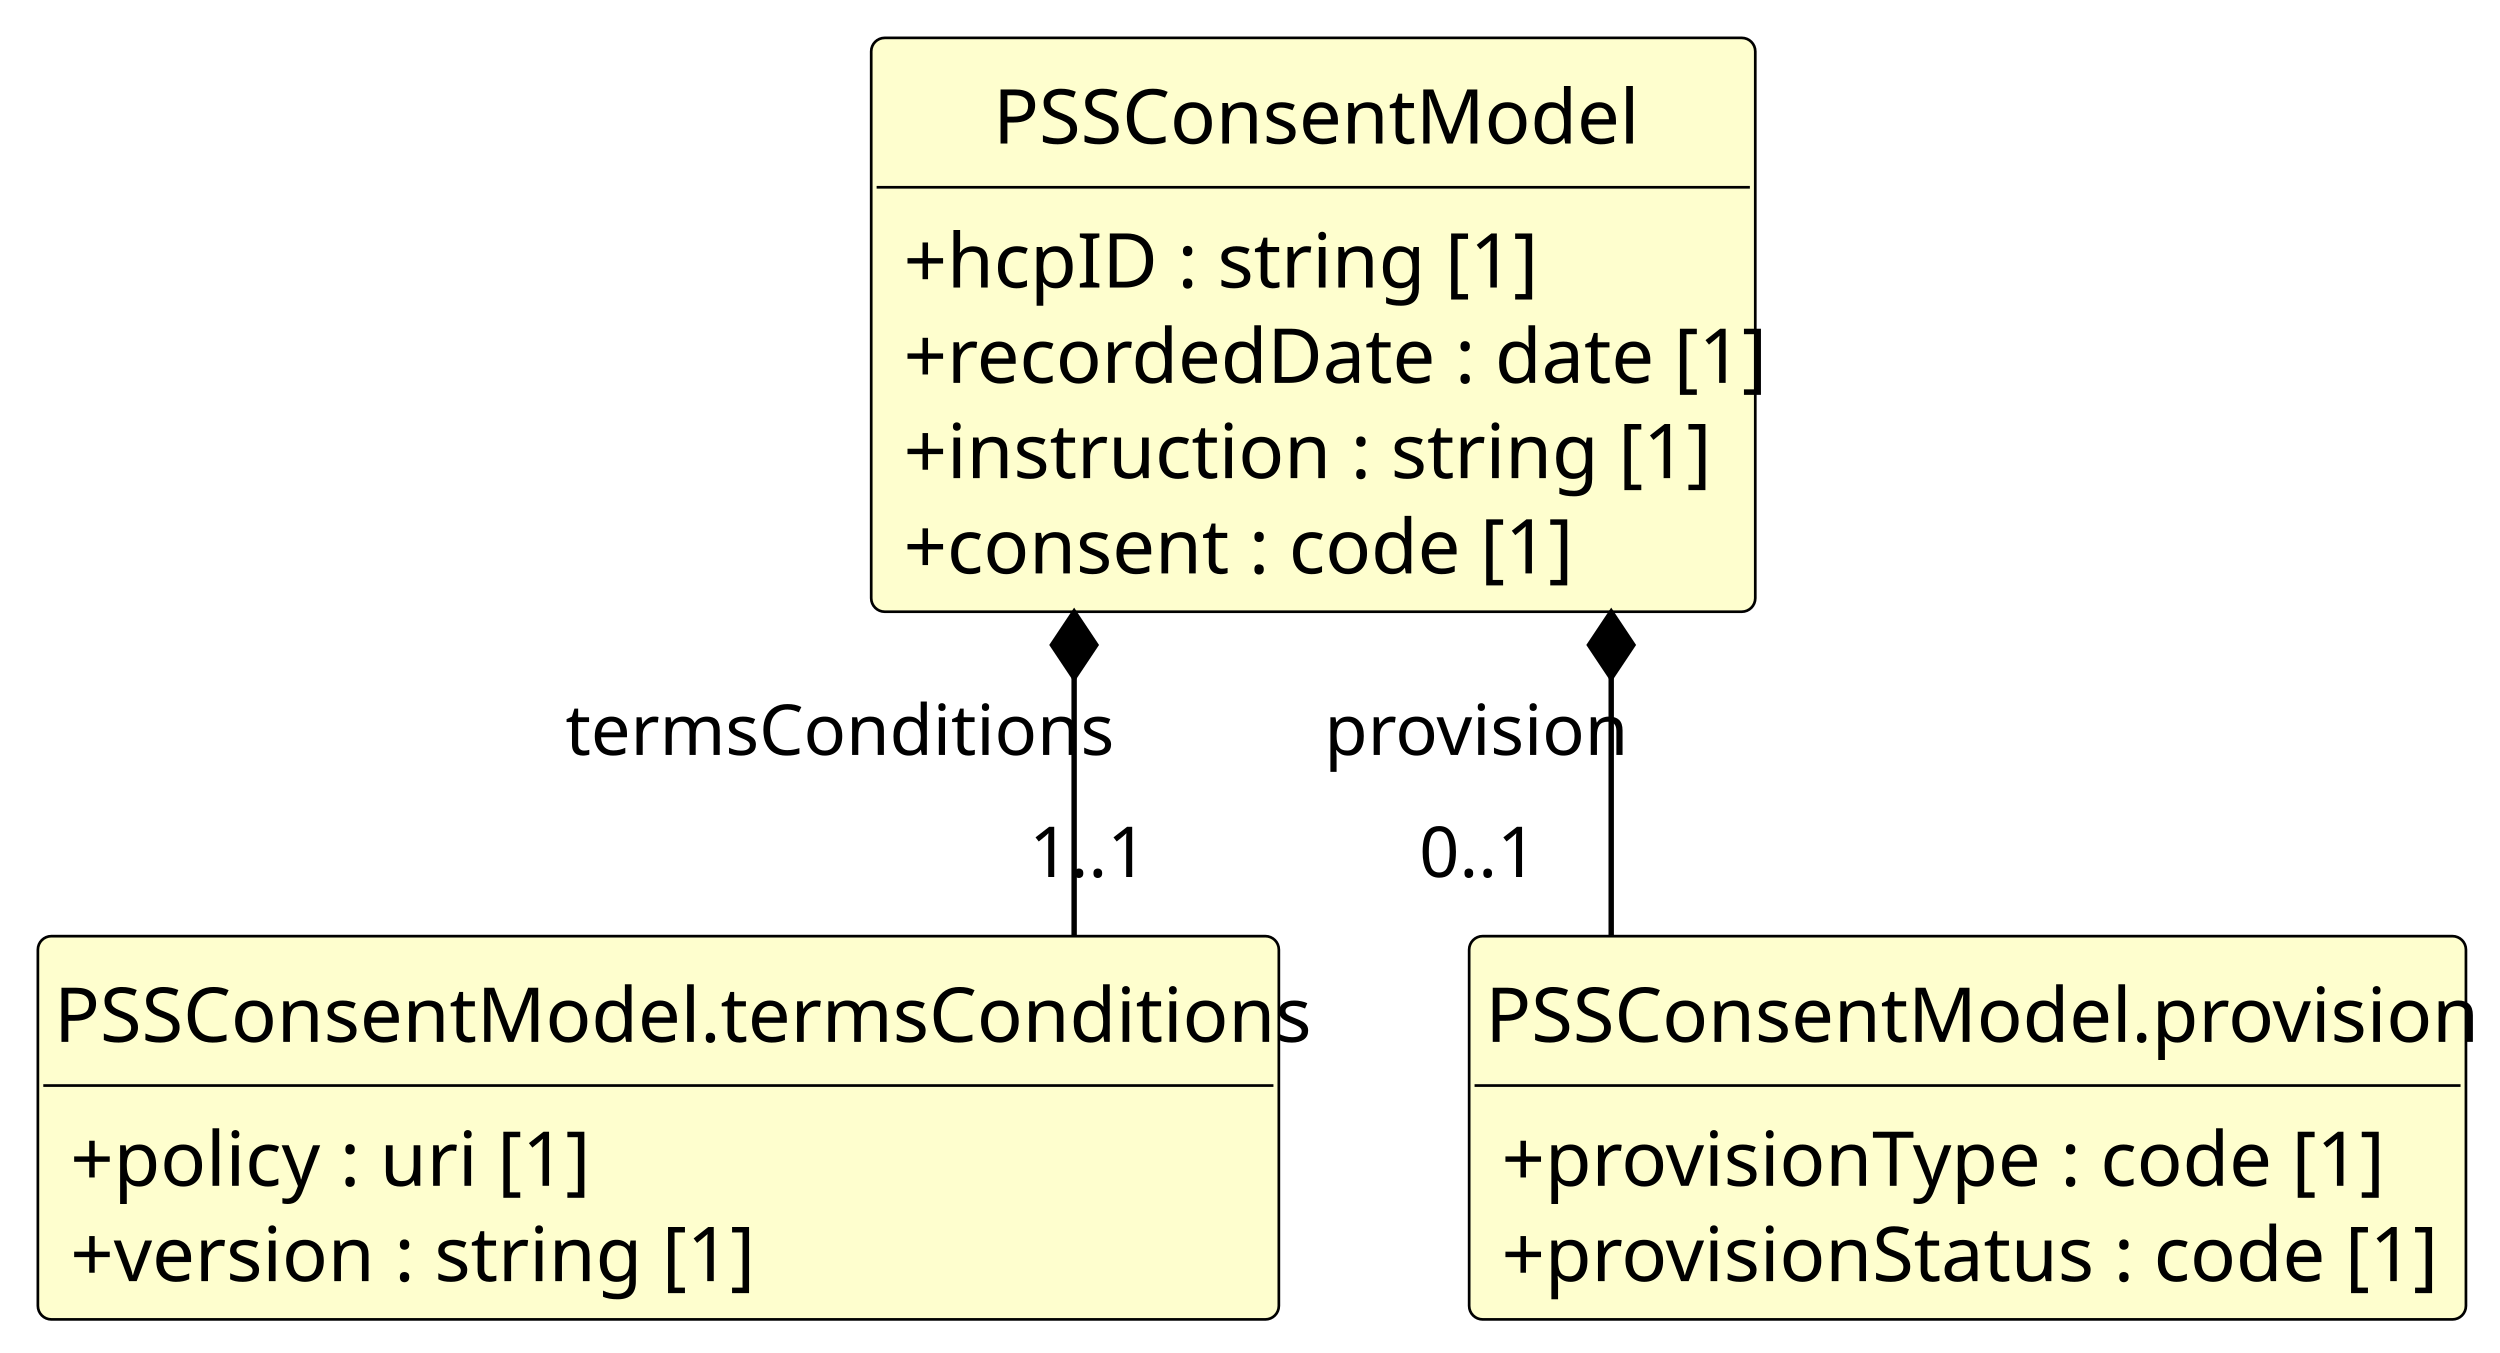
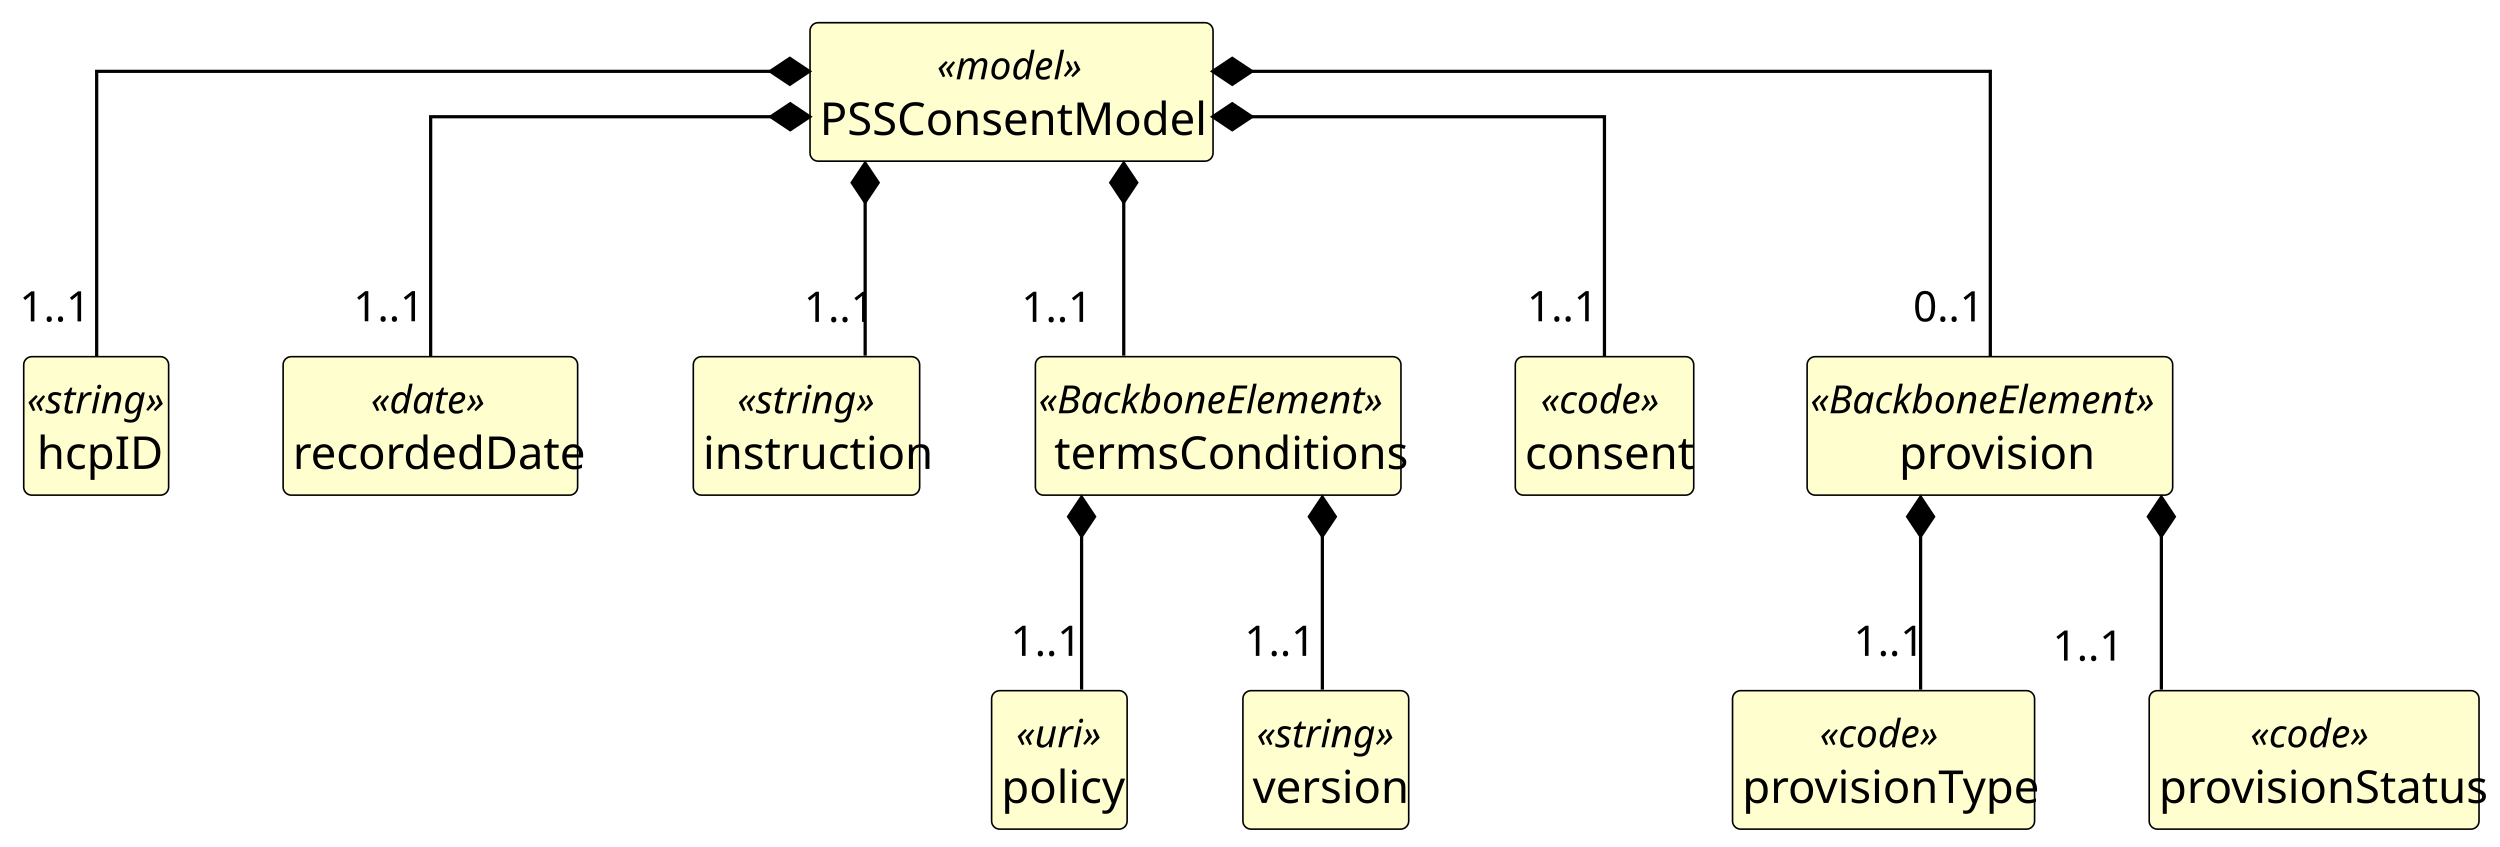
- <svg xmlns="http://www.w3.org/2000/svg" contentStyleType="text/css" data-diagram-type="CLASS" height="250px" preserveAspectRatio="none" style="width:462px;height:250px;background:#FFFFFF;" version="1.1" viewBox="0 0 462 250" width="462px" zoomAndPan="magnify">
+ <svg xmlns="http://www.w3.org/2000/svg" contentStyleType="text/css" data-diagram-type="CLASS" height="261px" preserveAspectRatio="none" style="width:771px;height:261px;background:#FFFFFF;" version="1.1" viewBox="0 0 771 261" width="771px" zoomAndPan="magnify">
  <defs />
  <g>
    <g class="entity" data-entity="PSSConsentModel" data-source-line="14" data-uid="ent0002" id="entity_PSSConsentModel">
-       <rect fill="#FEFECE" height="106.047" rx="2.5" ry="2.5" style="stroke:#000000;stroke-width:0.5;" width="163.375" x="161" y="7" />
-       <text fill="#000000" font-family="sans-serif" font-size="14" lengthAdjust="spacing" textLength="118.289" x="183.543" y="26.533">PSSConsentModel</text>
-       <line style="stroke:#000000;stroke-width:0.5;" x1="162" x2="323.375" y1="34.609" y2="34.609" />
-       <text fill="#000000" font-family="sans-serif" font-size="14" lengthAdjust="spacing" textLength="110.106" x="167" y="53.143">+hcpID : string [1]</text>
-       <text fill="#000000" font-family="sans-serif" font-size="14" lengthAdjust="spacing" textLength="151.375" x="167" y="70.752">+recordedDate : date [1]</text>
-       <text fill="#000000" font-family="sans-serif" font-size="14" lengthAdjust="spacing" textLength="137.341" x="167" y="88.361">+instruction : string [1]</text>
-       <text fill="#000000" font-family="sans-serif" font-size="14" lengthAdjust="spacing" textLength="118.692" x="167" y="105.971">+consent : code [1]</text>
+       <rect fill="#FEFECE" height="42.703" rx="2.5" ry="2.5" style="stroke:#000000;stroke-width:0.5;" width="124.289" x="249.814" y="7" />
+       <text fill="#000000" font-family="sans-serif" font-size="12" font-style="italic" lengthAdjust="spacing" textLength="46.031" x="288.942" y="24.457">«model»</text>
+       <text fill="#000000" font-family="sans-serif" font-size="14" lengthAdjust="spacing" textLength="118.289" x="252.814" y="41.627">PSSConsentModel</text>
    </g>
-     <g class="entity" data-entity="PSSConsentModel_termsConditions" data-source-line="21" data-uid="ent0003" id="entity_PSSConsentModel_termsConditions">
-       <rect fill="#FEFECE" height="70.828" rx="2.5" ry="2.5" style="stroke:#000000;stroke-width:0.5;" width="229.33" x="7" y="173" />
-       <text fill="#000000" font-family="sans-serif" font-size="14" lengthAdjust="spacing" textLength="223.33" x="10" y="192.533">PSSConsentModel.termsConditions</text>
-       <line style="stroke:#000000;stroke-width:0.5;" x1="8" x2="235.33" y1="200.609" y2="200.609" />
-       <text fill="#000000" font-family="sans-serif" font-size="14" lengthAdjust="spacing" textLength="90.651" x="13" y="219.143">+policy : uri [1]</text>
-       <text fill="#000000" font-family="sans-serif" font-size="14" lengthAdjust="spacing" textLength="118.665" x="13" y="236.752">+version : string [1]</text>
+     <g class="entity" data-entity="PSSConsentModel_hcpID" data-source-line="17" data-uid="ent0003" id="entity_PSSConsentModel_hcpID">
+       <rect fill="#FEFECE" height="42.703" rx="2.5" ry="2.5" style="stroke:#000000;stroke-width:0.5;" width="44.691" x="7.314" y="110" />
+       <text fill="#000000" font-family="sans-serif" font-size="12" font-style="italic" lengthAdjust="spacing" textLength="42.691" x="8.314" y="127.457">«string»</text>
+       <text fill="#000000" font-family="sans-serif" font-size="14" lengthAdjust="spacing" textLength="36.572" x="11.373" y="144.627">hcpID</text>
    </g>
-     <g class="entity" data-entity="PSSConsentModel_provision" data-source-line="26" data-uid="ent0004" id="entity_PSSConsentModel_provision">
-       <rect fill="#FEFECE" height="70.828" rx="2.5" ry="2.5" style="stroke:#000000;stroke-width:0.5;" width="184.206" x="271.5" y="173" />
-       <text fill="#000000" font-family="sans-serif" font-size="14" lengthAdjust="spacing" textLength="178.206" x="274.5" y="192.533">PSSConsentModel.provision</text>
-       <line style="stroke:#000000;stroke-width:0.5;" x1="272.5" x2="454.706" y1="200.609" y2="200.609" />
-       <text fill="#000000" font-family="sans-serif" font-size="14" lengthAdjust="spacing" textLength="156.81" x="277.5" y="219.143">+provisionType : code [1]</text>
-       <text fill="#000000" font-family="sans-serif" font-size="14" lengthAdjust="spacing" textLength="165.375" x="277.5" y="236.752">+provisionStatus : code [1]</text>
+     <g class="entity" data-entity="PSSConsentModel_recordedDate" data-source-line="20" data-uid="ent0004" id="entity_PSSConsentModel_recordedDate">
+       <rect fill="#FEFECE" height="42.703" rx="2.5" ry="2.5" style="stroke:#000000;stroke-width:0.5;" width="90.827" x="87.314" y="110" />
+       <text fill="#000000" font-family="sans-serif" font-size="12" font-style="italic" lengthAdjust="spacing" textLength="36.703" x="114.376" y="127.457">«date»</text>
+       <text fill="#000000" font-family="sans-serif" font-size="14" lengthAdjust="spacing" textLength="84.827" x="90.314" y="144.627">recordedDate</text>
    </g>
-     <g class="link" data-entity-1="PSSConsentModel" data-entity-2="PSSConsentModel_termsConditions" data-source-line="31" data-uid="lnk5" id="link_PSSConsentModel_PSSConsentModel_termsConditions">
-       <path codeLine="31" d="M198.5,125.19 C198.5,145 198.5,154.99 198.5,172.85" fill="none" id="PSSConsentModel-backto-PSSConsentModel_termsConditions" style="stroke:#000000;stroke-width:1;" />
-       <polygon fill="#000000" points="198.5,113.19,194.5,119.19,198.5,125.19,202.5,119.19,198.5,113.19" style="stroke:#000000;stroke-width:1;" />
-       <text fill="#000000" font-family="sans-serif" font-size="13" lengthAdjust="spacing" textLength="93.926" x="104.5" y="139.515">termsConditions</text>
-       <text fill="#000000" font-family="sans-serif" font-size="13" lengthAdjust="spacing" textLength="21.684" x="190.21" y="162.074">1..1</text>
+     <g class="entity" data-entity="PSSConsentModel_instruction" data-source-line="23" data-uid="ent0005" id="entity_PSSConsentModel_instruction">
+       <rect fill="#FEFECE" height="42.703" rx="2.5" ry="2.5" style="stroke:#000000;stroke-width:0.5;" width="69.807" x="213.814" y="110" />
+       <text fill="#000000" font-family="sans-serif" font-size="12" font-style="italic" lengthAdjust="spacing" textLength="42.691" x="227.371" y="127.457">«string»</text>
+       <text fill="#000000" font-family="sans-serif" font-size="14" lengthAdjust="spacing" textLength="63.807" x="216.814" y="144.627">instruction</text>
    </g>
-     <g class="link" data-entity-1="PSSConsentModel" data-entity-2="PSSConsentModel_provision" data-source-line="32" data-uid="lnk6" id="link_PSSConsentModel_PSSConsentModel_provision">
-       <path codeLine="32" d="M297.75,125.19 C297.75,145 297.75,154.99 297.75,172.85" fill="none" id="PSSConsentModel-backto-PSSConsentModel_provision" style="stroke:#000000;stroke-width:1;" />
-       <polygon fill="#000000" points="297.75,113.19,293.75,119.19,297.75,125.19,301.75,119.19,297.75,113.19" style="stroke:#000000;stroke-width:1;" />
-       <text fill="#000000" font-family="sans-serif" font-size="13" lengthAdjust="spacing" textLength="52.025" x="244.75" y="139.515">provision</text>
-       <text fill="#000000" font-family="sans-serif" font-size="13" lengthAdjust="spacing" textLength="21.684" x="262.26" y="162.074">0..1</text>
+     <g class="entity" data-entity="PSSConsentModel_termsConditions" data-source-line="26" data-uid="ent0006" id="entity_PSSConsentModel_termsConditions">
+       <rect fill="#FEFECE" height="42.703" rx="2.5" ry="2.5" style="stroke:#000000;stroke-width:0.5;" width="112.742" x="319.314" y="110" />
+       <text fill="#000000" font-family="sans-serif" font-size="12" font-style="italic" lengthAdjust="spacing" textLength="110.742" x="320.314" y="127.457">«BackboneElement»</text>
+       <text fill="#000000" font-family="sans-serif" font-size="14" lengthAdjust="spacing" textLength="101.151" x="325.109" y="144.627">termsConditions</text>
+     </g>
+     <g class="entity" data-entity="PSSConsentModel_termsConditions_policy" data-source-line="29" data-uid="ent0007" id="entity_PSSConsentModel_termsConditions_policy">
+       <rect fill="#FEFECE" height="42.703" rx="2.5" ry="2.5" style="stroke:#000000;stroke-width:0.5;" width="41.793" x="305.814" y="213" />
+       <text fill="#000000" font-family="sans-serif" font-size="12" font-style="italic" lengthAdjust="spacing" textLength="26.684" x="313.368" y="230.457">«uri»</text>
+       <text fill="#000000" font-family="sans-serif" font-size="14" lengthAdjust="spacing" textLength="35.793" x="308.814" y="247.627">policy</text>
+     </g>
+     <g class="entity" data-entity="PSSConsentModel_termsConditions_version" data-source-line="32" data-uid="ent0008" id="entity_PSSConsentModel_termsConditions_version">
+       <rect fill="#FEFECE" height="42.703" rx="2.5" ry="2.5" style="stroke:#000000;stroke-width:0.5;" width="51.131" x="383.314" y="213" />
+       <text fill="#000000" font-family="sans-serif" font-size="12" font-style="italic" lengthAdjust="spacing" textLength="42.691" x="387.533" y="230.457">«string»</text>
+       <text fill="#000000" font-family="sans-serif" font-size="14" lengthAdjust="spacing" textLength="45.131" x="386.314" y="247.627">version</text>
+     </g>
+     <g class="entity" data-entity="PSSConsentModel_consent" data-source-line="35" data-uid="ent0009" id="entity_PSSConsentModel_consent">
+       <rect fill="#FEFECE" height="42.703" rx="2.5" ry="2.5" style="stroke:#000000;stroke-width:0.5;" width="55.034" x="467.314" y="110" />
+       <text fill="#000000" font-family="sans-serif" font-size="12" font-style="italic" lengthAdjust="spacing" textLength="39.369" x="475.146" y="127.457">«code»</text>
+       <text fill="#000000" font-family="sans-serif" font-size="14" lengthAdjust="spacing" textLength="49.034" x="470.314" y="144.627">consent</text>
+     </g>
+     <g class="entity" data-entity="PSSConsentModel_provision" data-source-line="38" data-uid="ent0010" id="entity_PSSConsentModel_provision">
+       <rect fill="#FEFECE" height="42.703" rx="2.5" ry="2.5" style="stroke:#000000;stroke-width:0.5;" width="112.742" x="557.314" y="110" />
+       <text fill="#000000" font-family="sans-serif" font-size="12" font-style="italic" lengthAdjust="spacing" textLength="110.742" x="558.314" y="127.457">«BackboneElement»</text>
+       <text fill="#000000" font-family="sans-serif" font-size="14" lengthAdjust="spacing" textLength="56.027" x="585.671" y="144.627">provision</text>
+     </g>
+     <g class="entity" data-entity="PSSConsentModel_provision_provisionType" data-source-line="41" data-uid="ent0011" id="entity_PSSConsentModel_provision_provisionType">
+       <rect fill="#FEFECE" height="42.703" rx="2.5" ry="2.5" style="stroke:#000000;stroke-width:0.5;" width="93.151" x="534.314" y="213" />
+       <text fill="#000000" font-family="sans-serif" font-size="12" font-style="italic" lengthAdjust="spacing" textLength="39.369" x="561.205" y="230.457">«code»</text>
+       <text fill="#000000" font-family="sans-serif" font-size="14" lengthAdjust="spacing" textLength="87.151" x="537.314" y="247.627">provisionType</text>
+     </g>
+     <g class="entity" data-entity="PSSConsentModel_provision_provisionStatus" data-source-line="44" data-uid="ent0012" id="entity_PSSConsentModel_provision_provisionStatus">
+       <rect fill="#FEFECE" height="42.703" rx="2.5" ry="2.5" style="stroke:#000000;stroke-width:0.5;" width="101.717" x="662.814" y="213" />
+       <text fill="#000000" font-family="sans-serif" font-size="12" font-style="italic" lengthAdjust="spacing" textLength="39.369" x="693.987" y="230.457">«code»</text>
+       <text fill="#000000" font-family="sans-serif" font-size="14" lengthAdjust="spacing" textLength="95.717" x="665.814" y="247.627">provisionStatus</text>
+     </g>
+     <g class="link" data-entity-1="PSSConsentModel" data-entity-2="PSSConsentModel_hcpID" data-source-line="47" data-uid="lnk13" id="link_PSSConsentModel_PSSConsentModel_hcpID">
+       <path codeLine="47" d="M237.574,22 C154.534,22 29.814,22 29.814,22 C29.814,22 29.814,77.95 29.814,109.87" fill="none" id="PSSConsentModel-backto-PSSConsentModel_hcpID" style="stroke:#000000;stroke-width:1;" />
+       <polygon fill="#000000" points="249.574,22,243.574,18,237.574,22,243.574,26,249.574,22" style="stroke:#000000;stroke-width:1;" />
+       <text fill="#000000" font-family="sans-serif" font-size="13" lengthAdjust="spacing" textLength="21.684" x="6" y="99.123">1..1</text>
+     </g>
+     <g class="link" data-entity-1="PSSConsentModel" data-entity-2="PSSConsentModel_recordedDate" data-source-line="48" data-uid="lnk14" id="link_PSSConsentModel_PSSConsentModel_recordedDate">
+       <path codeLine="48" d="M237.714,36 C186.014,36 132.814,36 132.814,36 C132.814,36 132.814,81.65 132.814,109.83" fill="none" id="PSSConsentModel-backto-PSSConsentModel_recordedDate" style="stroke:#000000;stroke-width:1;" />
+       <polygon fill="#000000" points="249.714,36,243.714,32,237.714,36,243.714,40,249.714,36" style="stroke:#000000;stroke-width:1;" />
+       <text fill="#000000" font-family="sans-serif" font-size="13" lengthAdjust="spacing" textLength="21.684" x="108.981" y="99.072">1..1</text>
+     </g>
+     <g class="link" data-entity-1="PSSConsentModel" data-entity-2="PSSConsentModel_instruction" data-source-line="49" data-uid="lnk15" id="link_PSSConsentModel_PSSConsentModel_instruction">
+       <path codeLine="49" d="M266.814,62.34 C266.814,79.82 266.814,92.22 266.814,109.69" fill="none" id="PSSConsentModel-backto-PSSConsentModel_instruction" style="stroke:#000000;stroke-width:1;" />
+       <polygon fill="#000000" points="266.814,50.34,262.814,56.34,266.814,62.34,270.814,56.34,266.814,50.34" style="stroke:#000000;stroke-width:1;" />
+       <text fill="#000000" font-family="sans-serif" font-size="13" lengthAdjust="spacing" textLength="21.684" x="247.947" y="99.261">1..1</text>
+     </g>
+     <g class="link" data-entity-1="PSSConsentModel" data-entity-2="PSSConsentModel_termsConditions" data-source-line="50" data-uid="lnk16" id="link_PSSConsentModel_PSSConsentModel_termsConditions">
+       <path codeLine="50" d="M346.564,62.34 C346.564,79.82 346.564,92.22 346.564,109.69" fill="none" id="PSSConsentModel-backto-PSSConsentModel_termsConditions" style="stroke:#000000;stroke-width:1;" />
+       <polygon fill="#000000" points="346.564,50.34,342.564,56.34,346.564,62.34,350.564,56.34,346.564,50.34" style="stroke:#000000;stroke-width:1;" />
+       <text fill="#000000" font-family="sans-serif" font-size="13" lengthAdjust="spacing" textLength="21.684" x="315.007" y="99.261">1..1</text>
+     </g>
+     <g class="link" data-entity-1="PSSConsentModel_termsConditions" data-entity-2="PSSConsentModel_termsConditions_policy" data-source-line="51" data-uid="lnk17" id="link_PSSConsentModel_termsConditions_PSSConsentModel_termsConditions_policy">
+       <path codeLine="51" d="M333.564,165.34 C333.564,182.82 333.564,195.22 333.564,212.69" fill="none" id="PSSConsentModel_termsConditions-backto-PSSConsentModel_termsConditions_policy" style="stroke:#000000;stroke-width:1;" />
+       <polygon fill="#000000" points="333.564,153.34,329.564,159.34,333.564,165.34,337.564,159.34,333.564,153.34" style="stroke:#000000;stroke-width:1;" />
+       <text fill="#000000" font-family="sans-serif" font-size="13" lengthAdjust="spacing" textLength="21.684" x="311.675" y="202.261">1..1</text>
+     </g>
+     <g class="link" data-entity-1="PSSConsentModel_termsConditions" data-entity-2="PSSConsentModel_termsConditions_version" data-source-line="52" data-uid="lnk18" id="link_PSSConsentModel_termsConditions_PSSConsentModel_termsConditions_version">
+       <path codeLine="52" d="M407.814,165.34 C407.814,182.82 407.814,195.22 407.814,212.69" fill="none" id="PSSConsentModel_termsConditions-backto-PSSConsentModel_termsConditions_version" style="stroke:#000000;stroke-width:1;" />
+       <polygon fill="#000000" points="407.814,153.34,403.814,159.34,407.814,165.34,411.814,159.34,407.814,153.34" style="stroke:#000000;stroke-width:1;" />
+       <text fill="#000000" font-family="sans-serif" font-size="13" lengthAdjust="spacing" textLength="21.684" x="383.797" y="202.261">1..1</text>
+     </g>
+     <g class="link" data-entity-1="PSSConsentModel" data-entity-2="PSSConsentModel_consent" data-source-line="53" data-uid="lnk19" id="link_PSSConsentModel_PSSConsentModel_consent">
+       <path codeLine="53" d="M386.024,36 C439.074,36 494.814,36 494.814,36 C494.814,36 494.814,81.65 494.814,109.83" fill="none" id="PSSConsentModel-backto-PSSConsentModel_consent" style="stroke:#000000;stroke-width:1;" />
+       <polygon fill="#000000" points="374.024,36,380.024,40,386.024,36,380.024,32,374.024,36" style="stroke:#000000;stroke-width:1;" />
+       <text fill="#000000" font-family="sans-serif" font-size="13" lengthAdjust="spacing" textLength="21.684" x="470.952" y="99.072">1..1</text>
+     </g>
+     <g class="link" data-entity-1="PSSConsentModel" data-entity-2="PSSConsentModel_provision" data-source-line="54" data-uid="lnk20" id="link_PSSConsentModel_PSSConsentModel_provision">
+       <path codeLine="54" d="M386.024,22 C474.424,22 613.814,22 613.814,22 C613.814,22 613.814,77.95 613.814,109.87" fill="none" id="PSSConsentModel-backto-PSSConsentModel_provision" style="stroke:#000000;stroke-width:1;" />
+       <polygon fill="#000000" points="374.024,22,380.024,26,386.024,22,380.024,18,374.024,22" style="stroke:#000000;stroke-width:1;" />
+       <text fill="#000000" font-family="sans-serif" font-size="13" lengthAdjust="spacing" textLength="21.684" x="589.993" y="99.123">0..1</text>
+     </g>
+     <g class="link" data-entity-1="PSSConsentModel_provision" data-entity-2="PSSConsentModel_provision_provisionType" data-source-line="55" data-uid="lnk21" id="link_PSSConsentModel_provision_PSSConsentModel_provision_provisionType">
+       <path codeLine="55" d="M592.314,165.34 C592.314,182.82 592.314,195.22 592.314,212.69" fill="none" id="PSSConsentModel_provision-backto-PSSConsentModel_provision_provisionType" style="stroke:#000000;stroke-width:1;" />
+       <polygon fill="#000000" points="592.314,153.34,588.314,159.34,592.314,165.34,596.314,159.34,592.314,153.34" style="stroke:#000000;stroke-width:1;" />
+       <text fill="#000000" font-family="sans-serif" font-size="13" lengthAdjust="spacing" textLength="21.684" x="571.654" y="202.261">1..1</text>
+     </g>
+     <g class="link" data-entity-1="PSSConsentModel_provision" data-entity-2="PSSConsentModel_provision_provisionStatus" data-source-line="56" data-uid="lnk22" id="link_PSSConsentModel_provision_PSSConsentModel_provision_provisionStatus">
+       <path codeLine="56" d="M666.564,165.34 C666.564,182.82 666.564,195.22 666.564,212.69" fill="none" id="PSSConsentModel_provision-backto-PSSConsentModel_provision_provisionStatus" style="stroke:#000000;stroke-width:1;" />
+       <polygon fill="#000000" points="666.564,153.34,662.564,159.34,666.564,165.34,670.564,159.34,666.564,153.34" style="stroke:#000000;stroke-width:1;" />
+       <text fill="#000000" font-family="sans-serif" font-size="13" lengthAdjust="spacing" textLength="21.684" x="633.037" y="203.735">1..1</text>
    </g>
  </g>
</svg>
